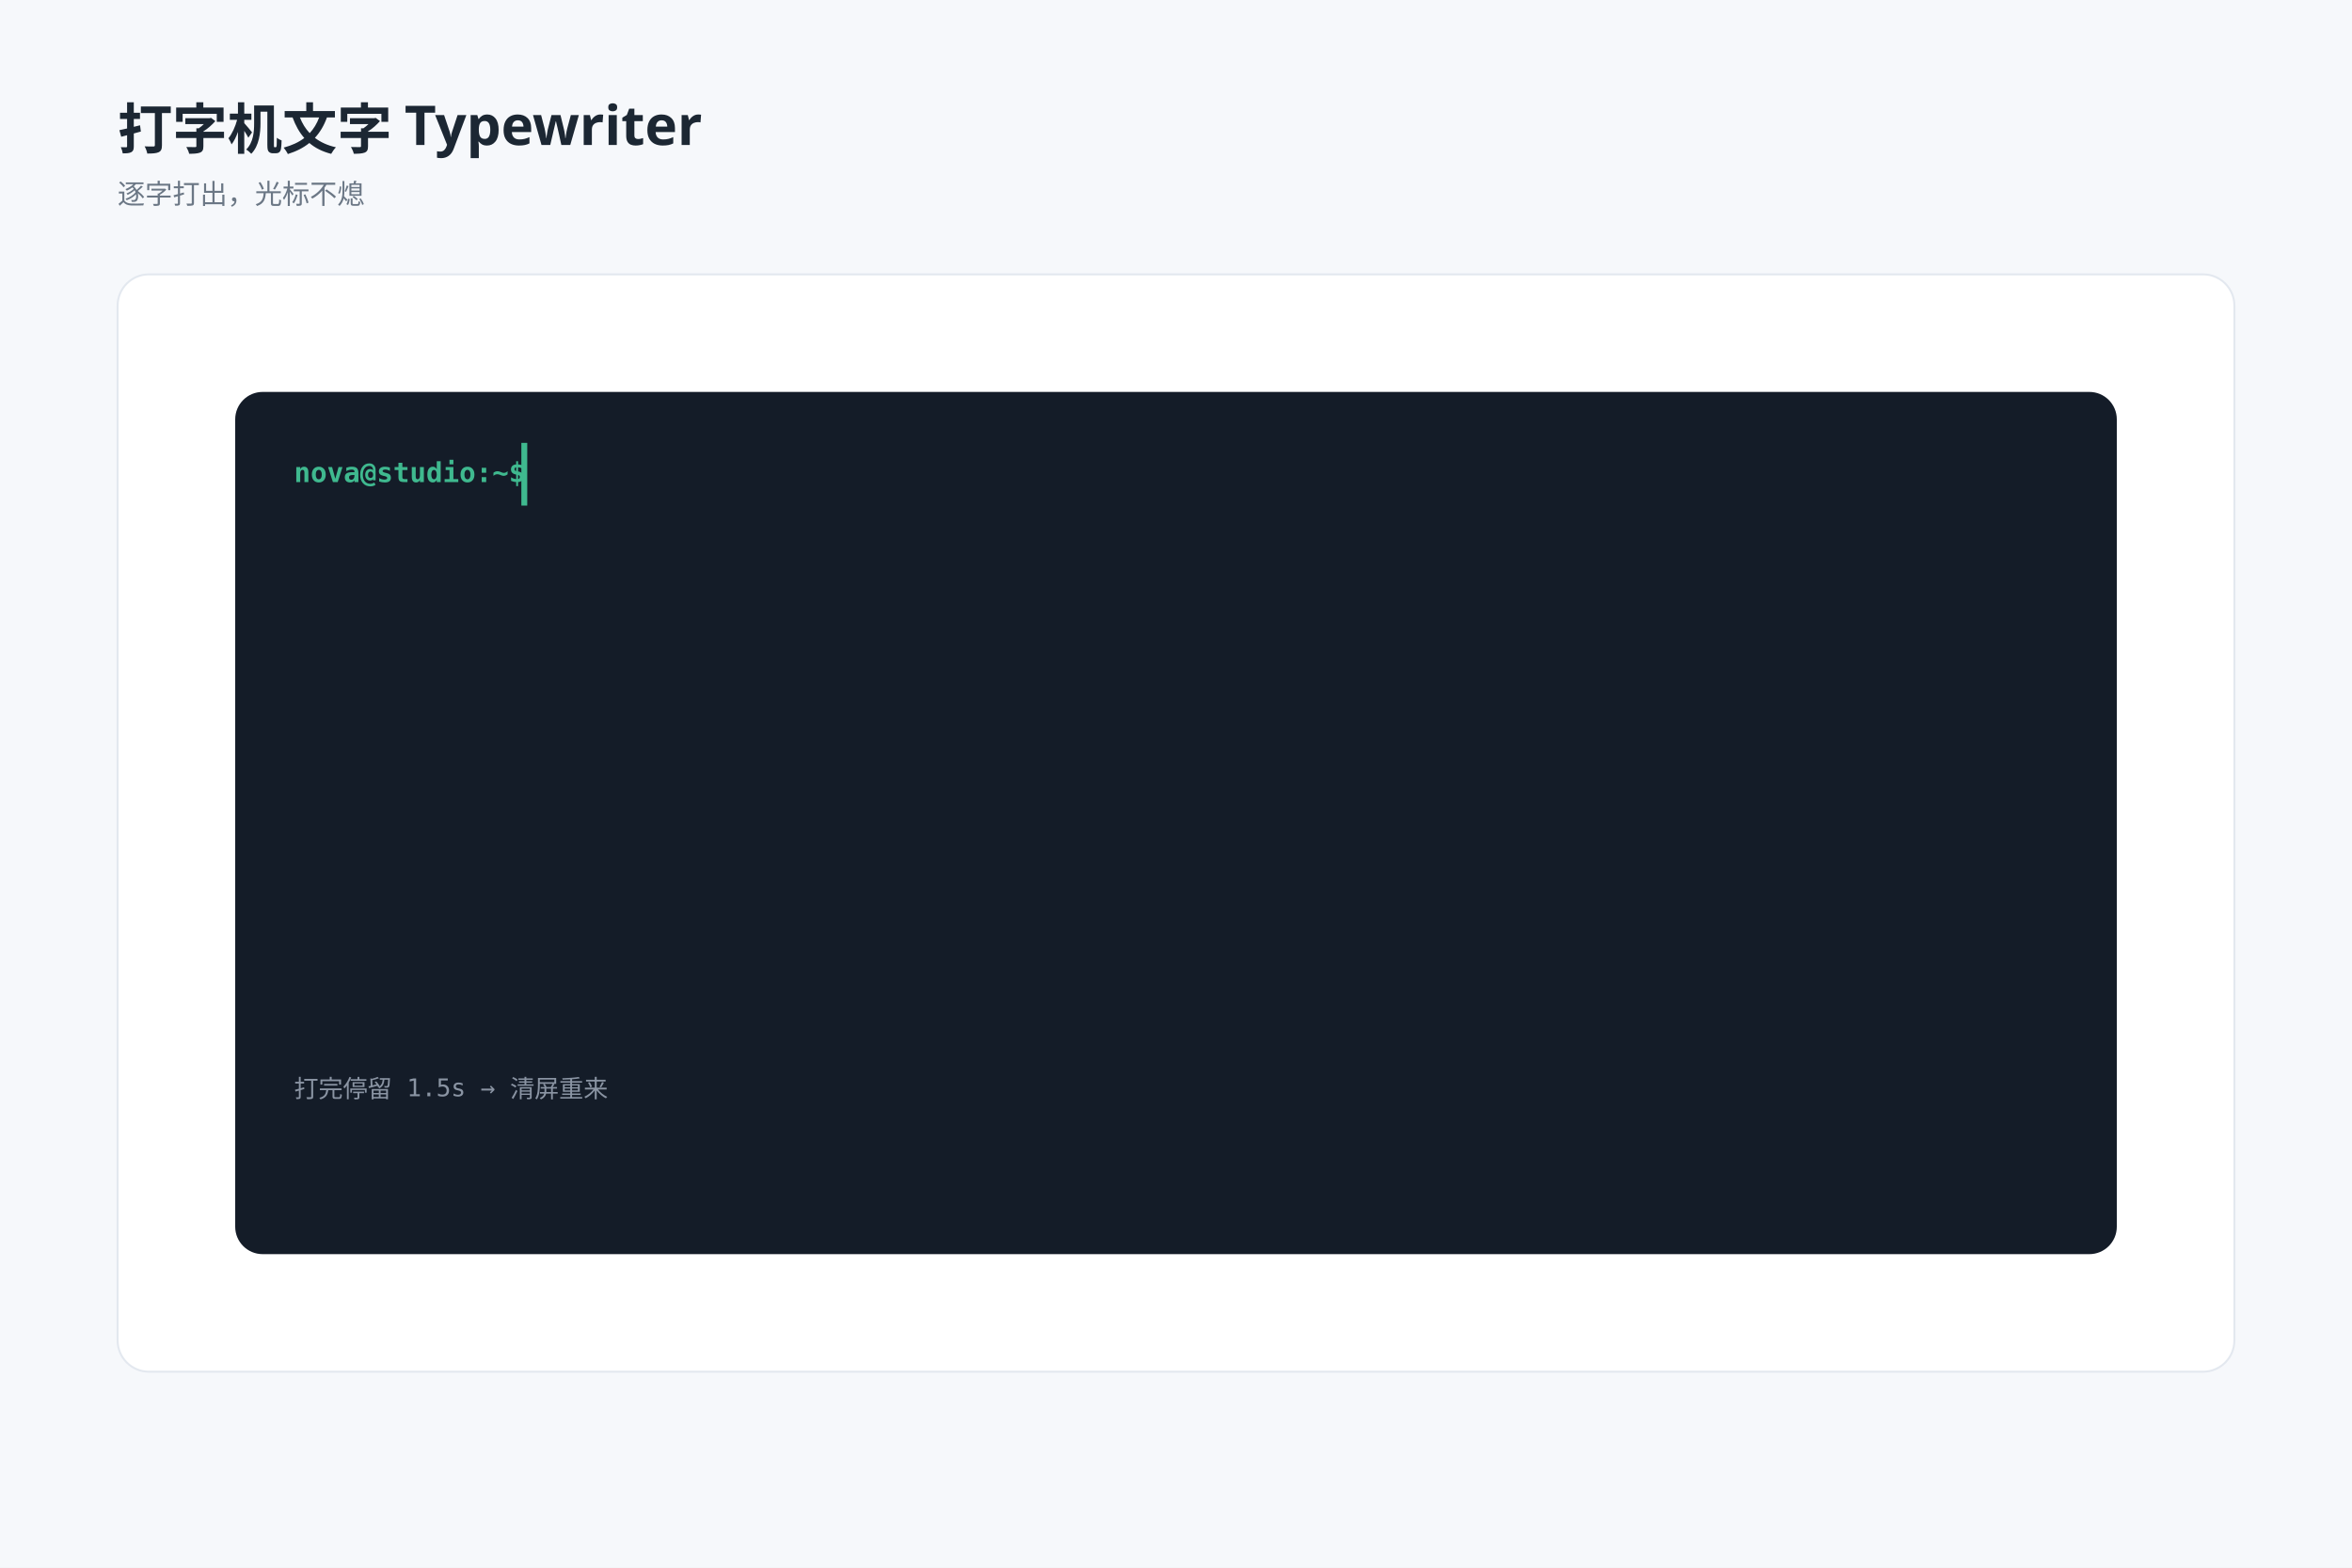
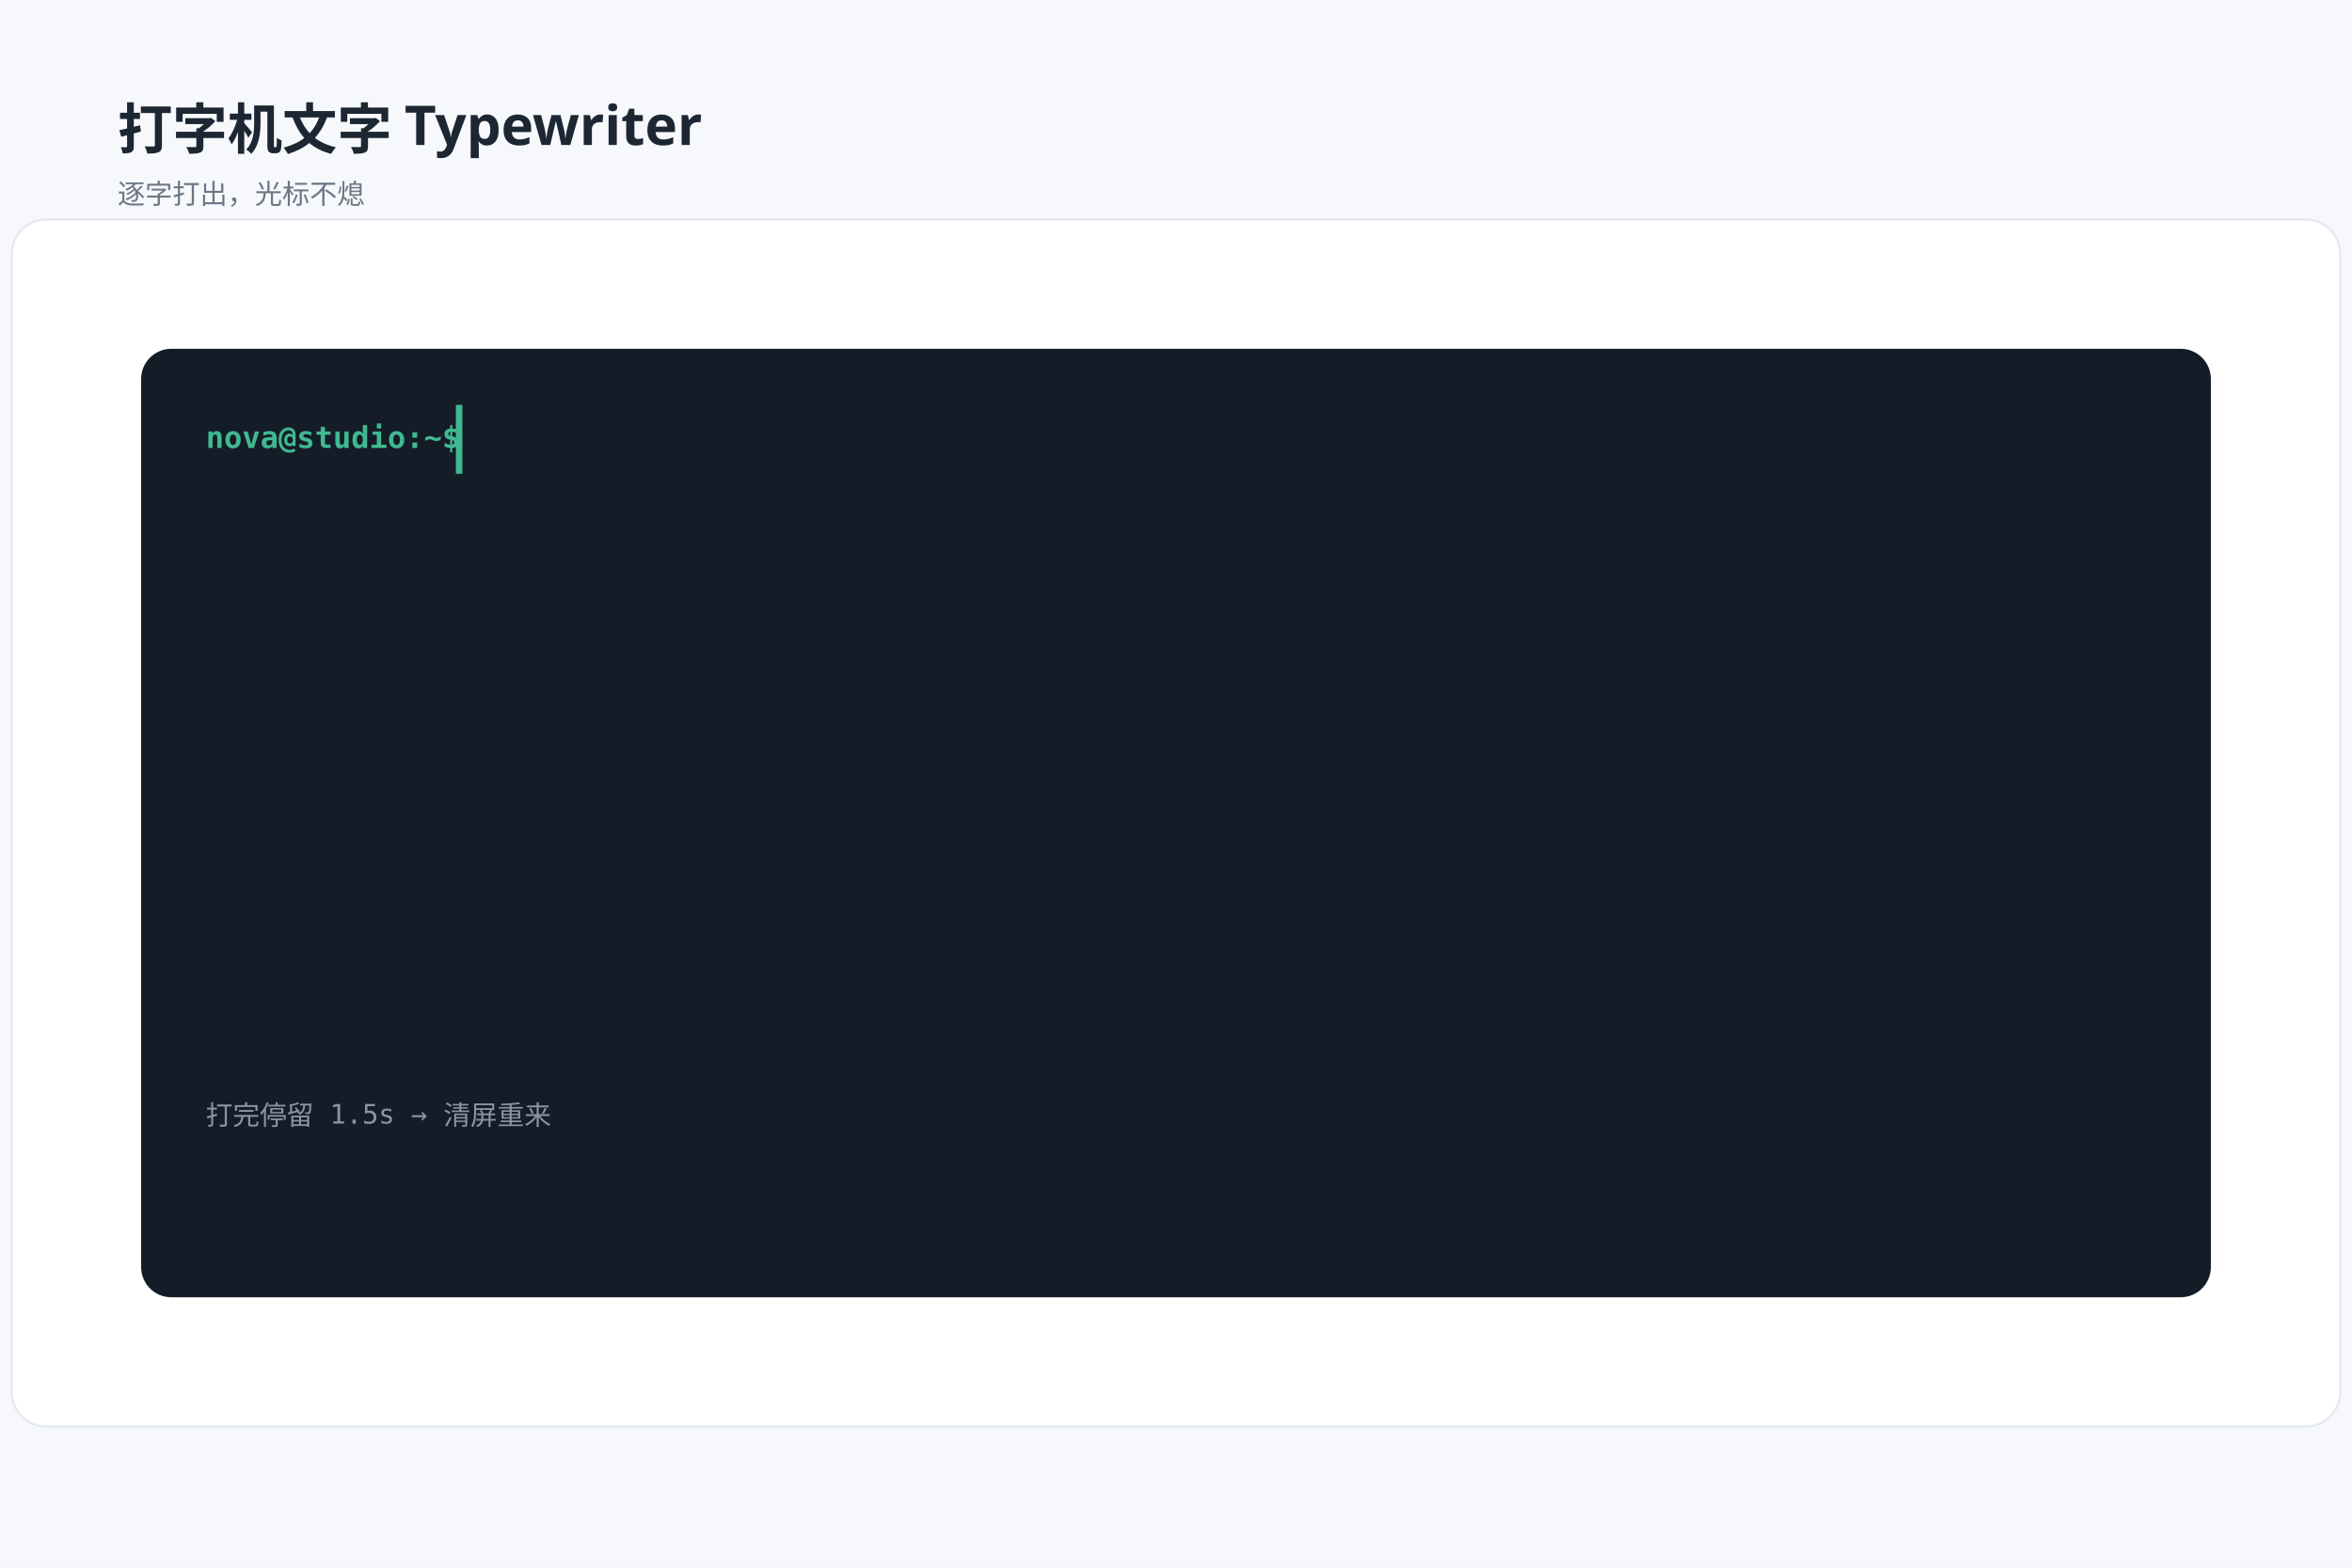
<svg xmlns="http://www.w3.org/2000/svg" width="1200" height="800" viewBox="0 0 1200 800" font-family="PingFang SC, Hiragino Sans GB, Microsoft YaHei, sans-serif">
  <rect width="1200" height="800" fill="#f6f8fb" />
  <text x="60" y="76" font-size="28" font-weight="700" fill="#1c2733">打字机文字 Typewriter</text>
  <text x="60" y="104" font-size="14" fill="#6b7785">逐字打出，光标不熄</text>
-   <g>
-     <rect x="60" y="140" width="1080" height="560" rx="16" fill="#ffffff" stroke="#e3e8ef" />
-     <rect x="120" y="200" width="960" height="440" rx="14" fill="#141c28" />
-     <text x="150" y="246" font-size="14" fill="#3fb98f" text-anchor="start" font-weight="600" font-family="SFMono-Regular, Menlo, monospace">nova@studio:~$</text>
-     <clipPath id="tw">
-       <rect x="262" y="222" width="0" height="40">
-         <animate attributeName="width" calcMode="discrete" values="0;0.0;15.5;31.0;46.5;62.0;77.5;93.0;108.5;124.0;139.5;155.0;170.5;186.0;201.5;217.0;232.5;248.0;263.5;279.0;294.5;310.0;325.5;341.0" keyTimes="0.000;0.031;0.062;0.093;0.124;0.155;0.185;0.216;0.247;0.278;0.309;0.340;0.371;0.402;0.433;0.464;0.495;0.525;0.556;0.587;0.618;0.649;0.680;1" dur="5.5s" repeatCount="indefinite" />
+   <g transform="translate(600,420) scale(1.1) translate(-600,-420)">
+     <g>
+       <rect x="60" y="140" width="1080" height="560" rx="16" fill="#ffffff" stroke="#e3e8ef" />
+       <rect x="120" y="200" width="960" height="440" rx="14" fill="#141c28" />
+       <text x="150" y="246" font-size="14" fill="#3fb98f" text-anchor="start" font-weight="600" font-family="SFMono-Regular, Menlo, monospace">nova@studio:~$</text>
+       <clipPath id="tw">
+         <rect x="262" y="222" width="0" height="40">
+           <animate attributeName="width" calcMode="discrete" values="0;0.0;15.5;31.0;46.5;62.0;77.5;93.0;108.5;124.0;139.5;155.0;170.5;186.0;201.5;217.0;232.5;248.0;263.5;279.0;294.5;310.0;325.5;341.0" keyTimes="0.000;0.031;0.062;0.093;0.124;0.155;0.185;0.216;0.247;0.278;0.309;0.340;0.371;0.402;0.433;0.464;0.495;0.525;0.556;0.587;0.618;0.649;0.680;1" dur="5.5s" repeatCount="indefinite" />
+         </rect>
+       </clipPath>
+       <g clip-path="url(#tw)">
+         <text x="262" y="252" font-size="24" font-weight="600" fill="#e8eef7" font-family="SFMono-Regular, Menlo, monospace" letter-spacing="1">DESIGN WITH LIGHT</text>
+       </g>
+       <rect x="266" y="226" width="3" height="32" fill="#3fb98f">
+         <animate attributeName="opacity" calcMode="discrete" values="1;1;0;0;1;1;0;0;1;1;0;0;0" keyTimes="0;0.08;0.16;0.24;0.32;0.4;0.48;0.56;0.64;0.7;0.9;0.97;1" dur="1.2s" repeatCount="indefinite" />
      </rect>
-     </clipPath>
-     <g clip-path="url(#tw)">
-       <text x="262" y="252" font-size="24" font-weight="600" fill="#e8eef7" font-family="SFMono-Regular, Menlo, monospace" letter-spacing="1">DESIGN WITH LIGHT</text>
+       <text x="150" y="560" font-size="12.5" fill="#8a94a3" text-anchor="start" font-family="SFMono-Regular, Menlo, monospace">打完停留 1.5s → 清屏重来</text>
    </g>
-     <rect x="266" y="226" width="3" height="32" fill="#3fb98f">
-       <animate attributeName="opacity" calcMode="discrete" values="1;1;0;0;1;1;0;0;1;1;0;0;0" keyTimes="0;0.08;0.16;0.24;0.32;0.4;0.48;0.56;0.64;0.7;0.9;0.97;1" dur="1.2s" repeatCount="indefinite" />
-     </rect>
-     <text x="150" y="560" font-size="12.5" fill="#8a94a3" text-anchor="start" font-family="SFMono-Regular, Menlo, monospace">打完停留 1.5s → 清屏重来</text>
  </g>
</svg>
